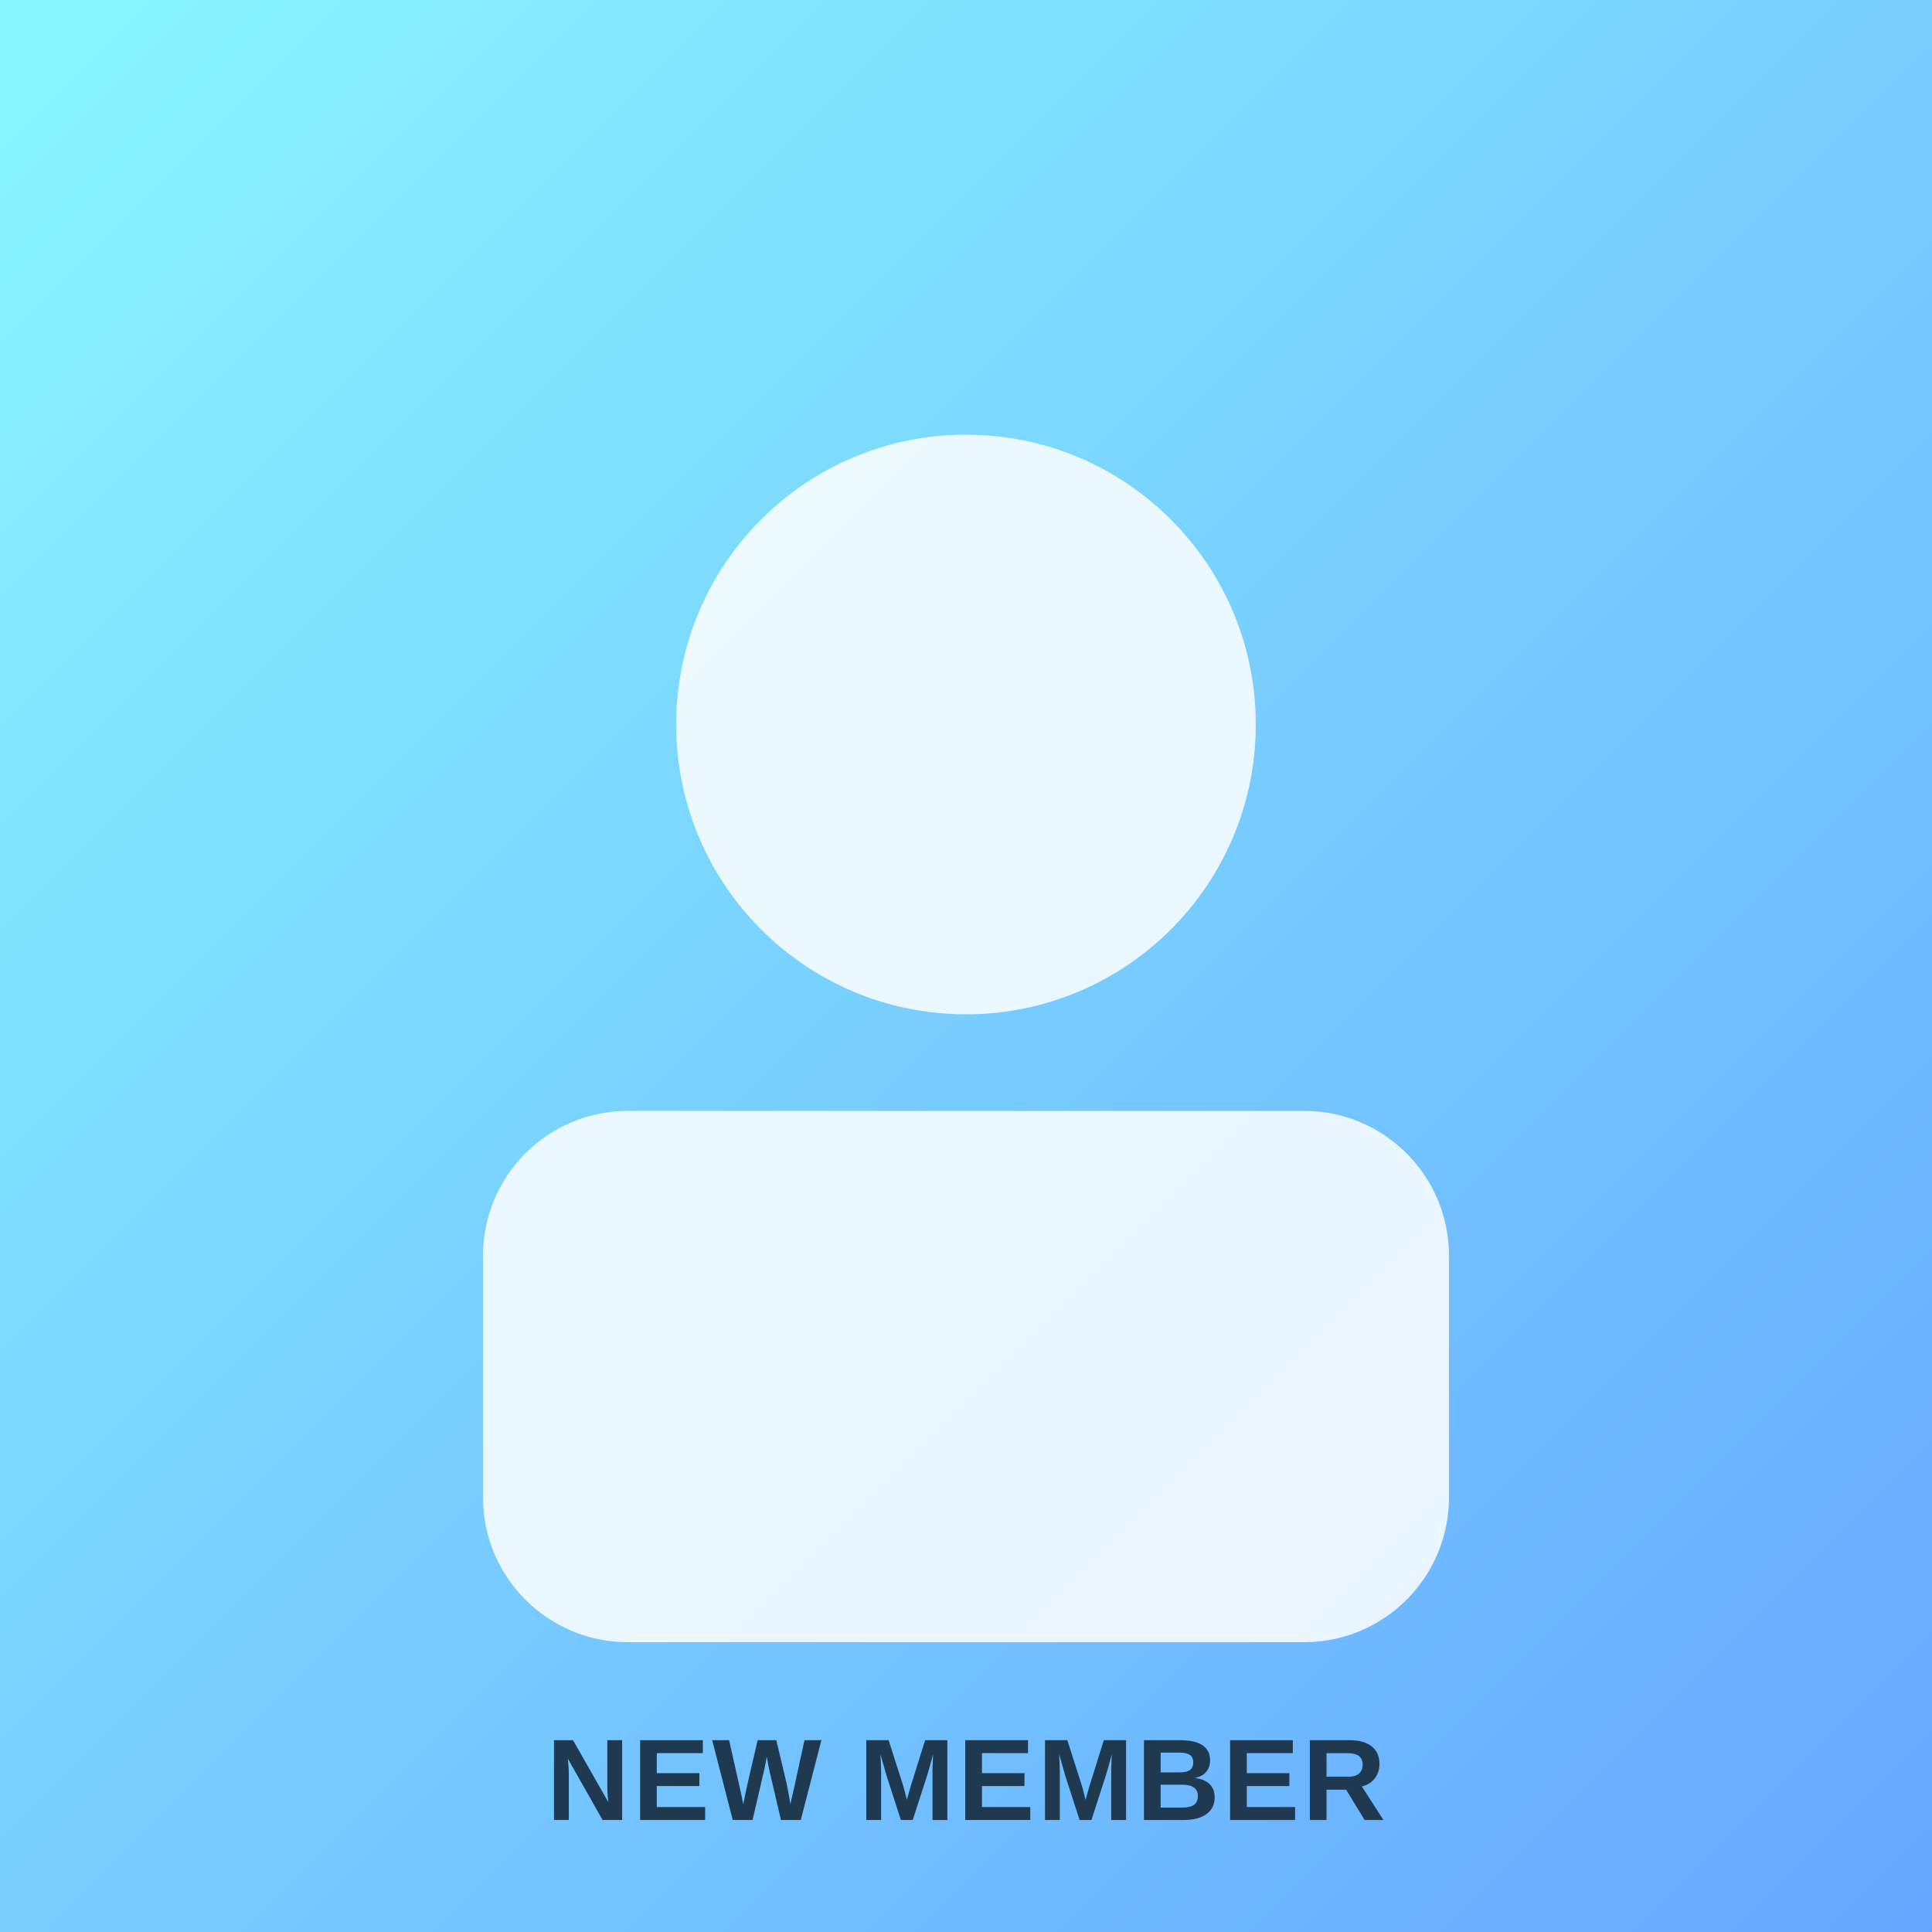
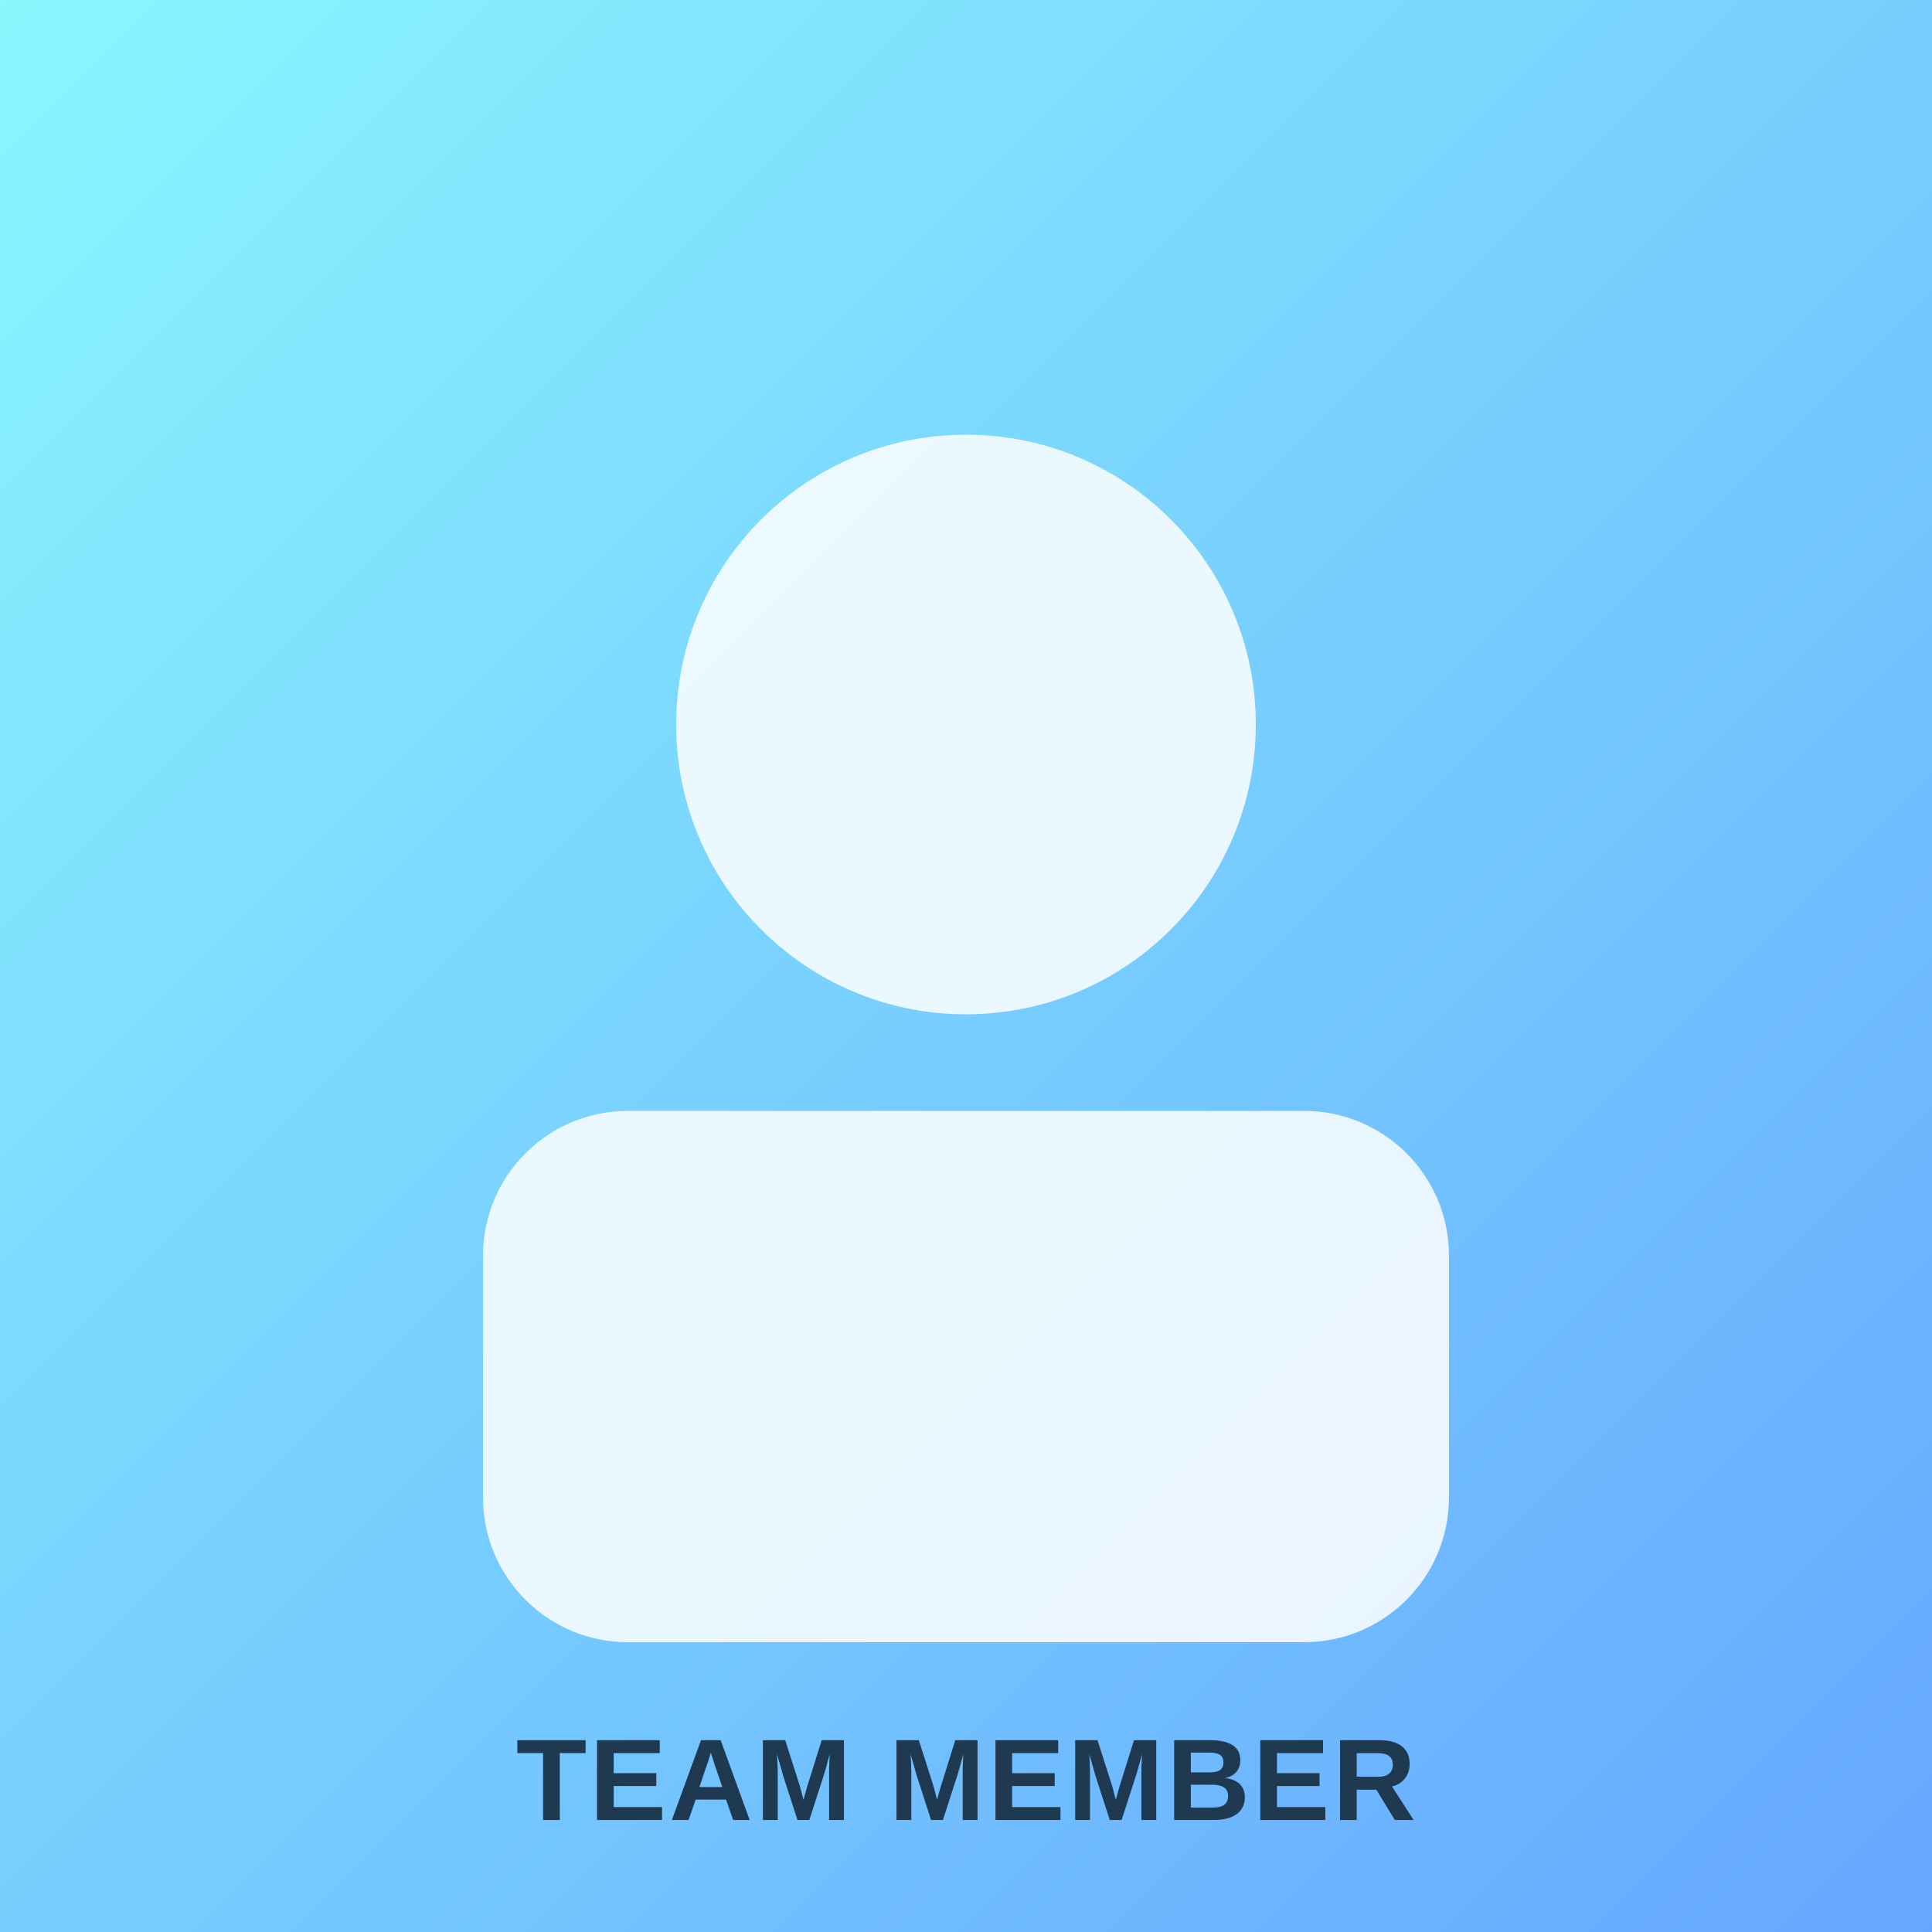
- <svg xmlns="http://www.w3.org/2000/svg" width="800" height="800" viewBox="0 0 800 800" role="img" aria-label="New Member placeholder">
+ <svg xmlns="http://www.w3.org/2000/svg" width="800" height="800" viewBox="0 0 800 800" role="img" aria-label="Team Member placeholder">
  <defs>
    <linearGradient id="g4" x1="0" y1="0" x2="1" y2="1">
      <stop offset="0%" stop-color="#89f7fe" />
      <stop offset="100%" stop-color="#66a6ff" />
    </linearGradient>
  </defs>
  <rect width="800" height="800" fill="url(#g4)" />
  <circle cx="400" cy="300" r="120" fill="rgba(255,255,255,0.85)" />
  <rect x="200" y="460" width="400" height="220" rx="60" fill="rgba(255,255,255,0.85)" />
  <g fill="#1f3a50" text-anchor="middle" dominant-baseline="middle">
-     <text x="400" y="740" style="font-family: Arial, Helvetica, sans-serif; font-size: 48px; font-weight: 700; letter-spacing: 1px;">NEW MEMBER</text>
+     <text x="400" y="740" style="font-family: Arial, Helvetica, sans-serif; font-size: 48px; font-weight: 700; letter-spacing: 1px;">TEAM MEMBER</text>
  </g>
</svg>
